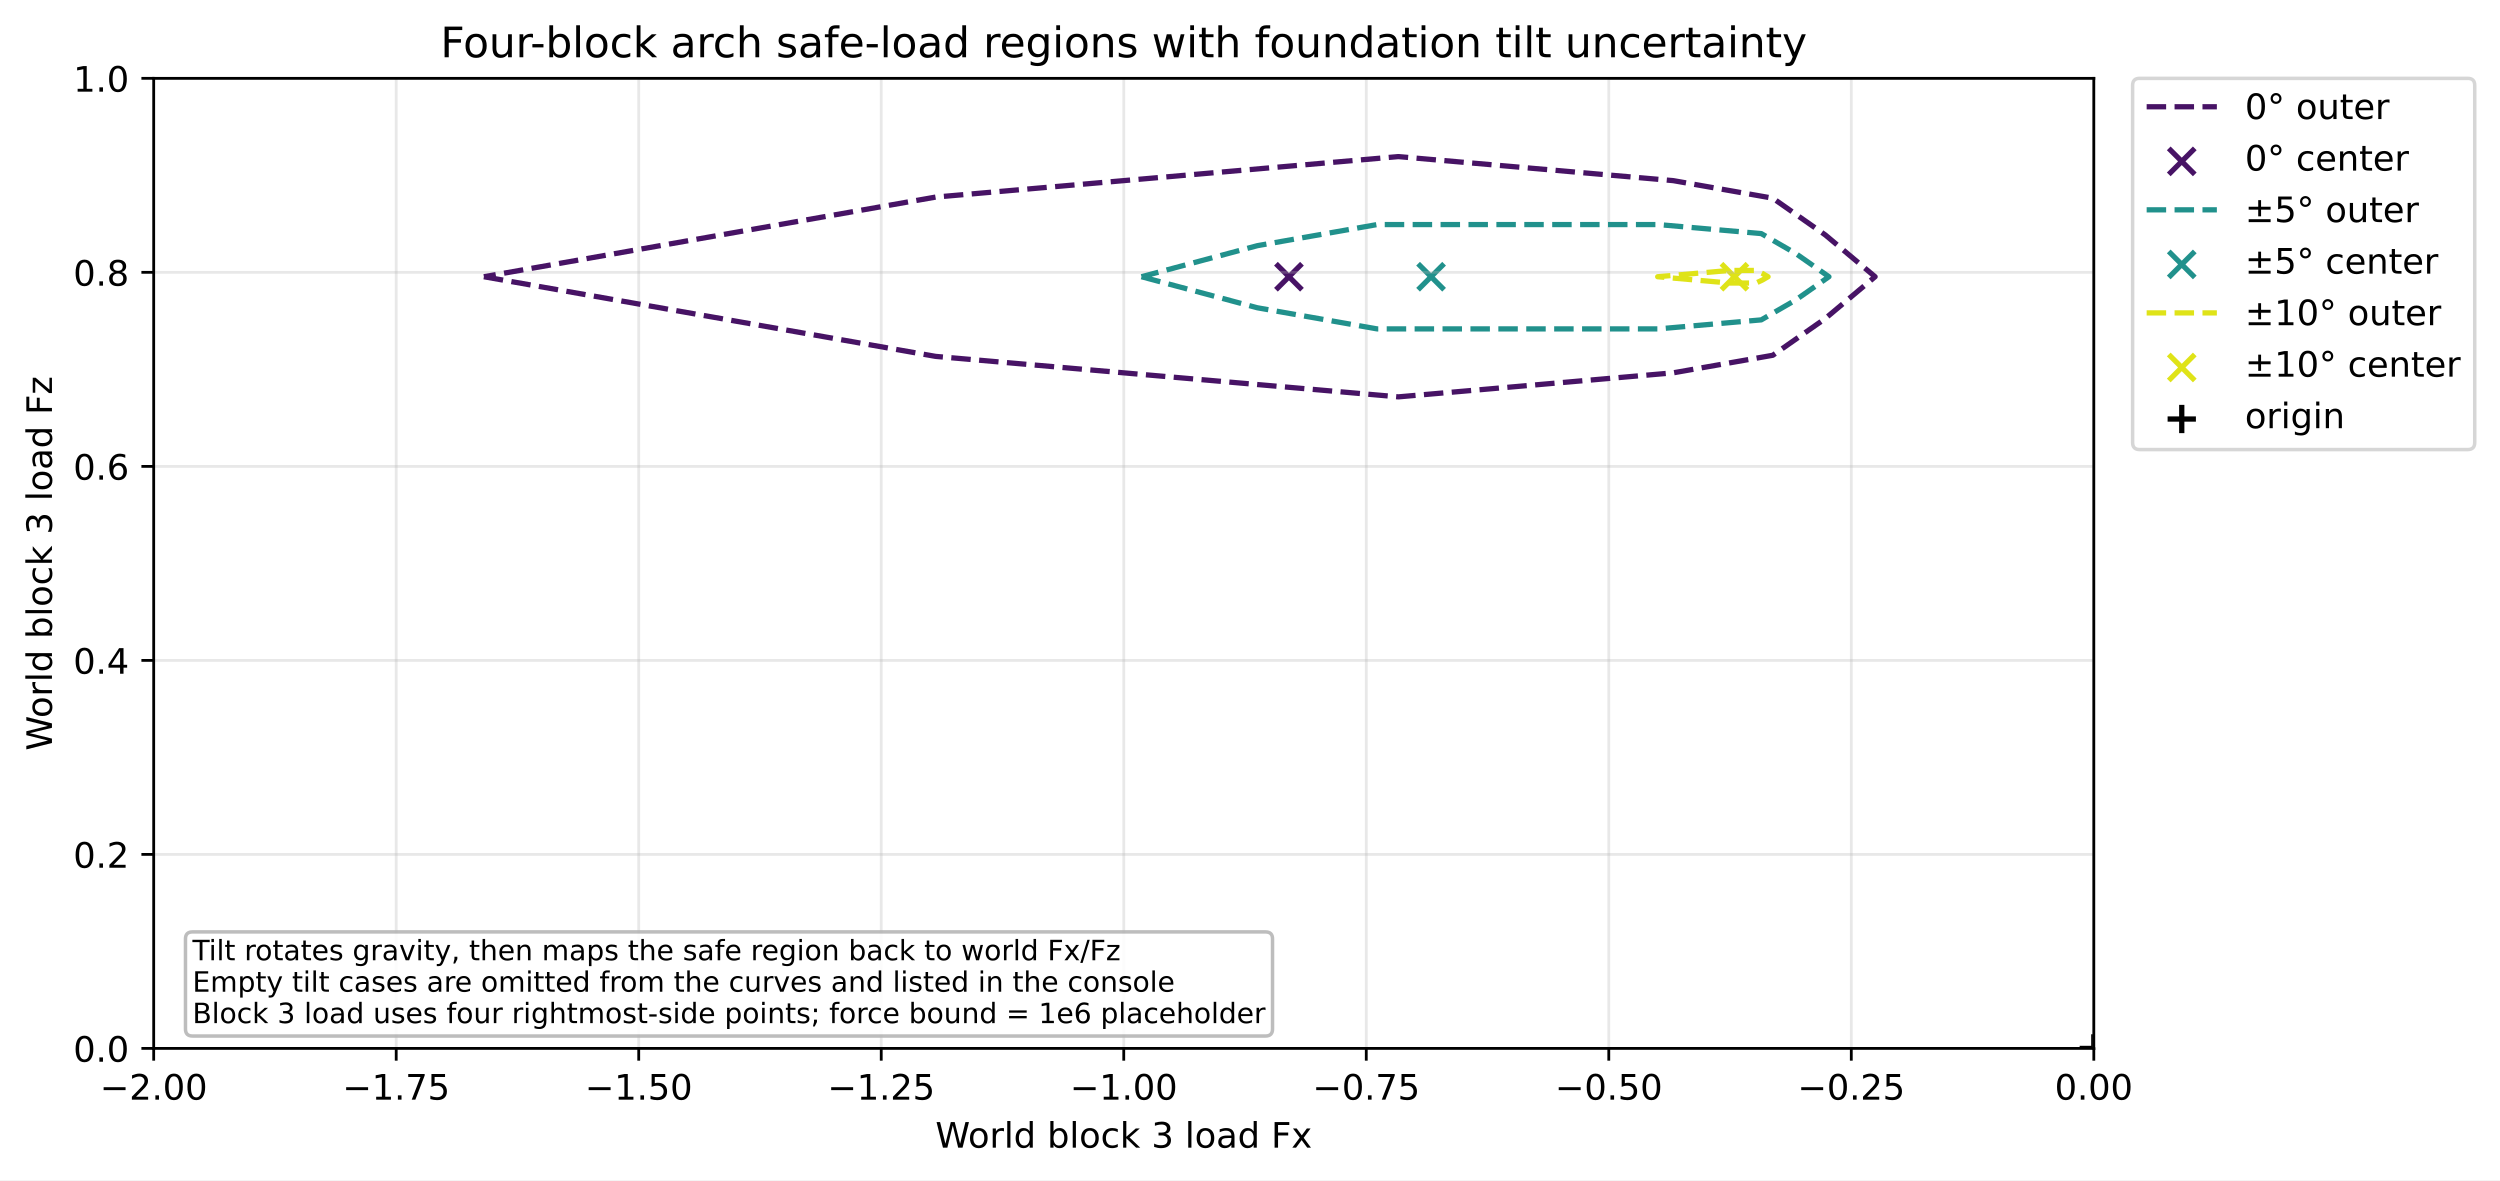
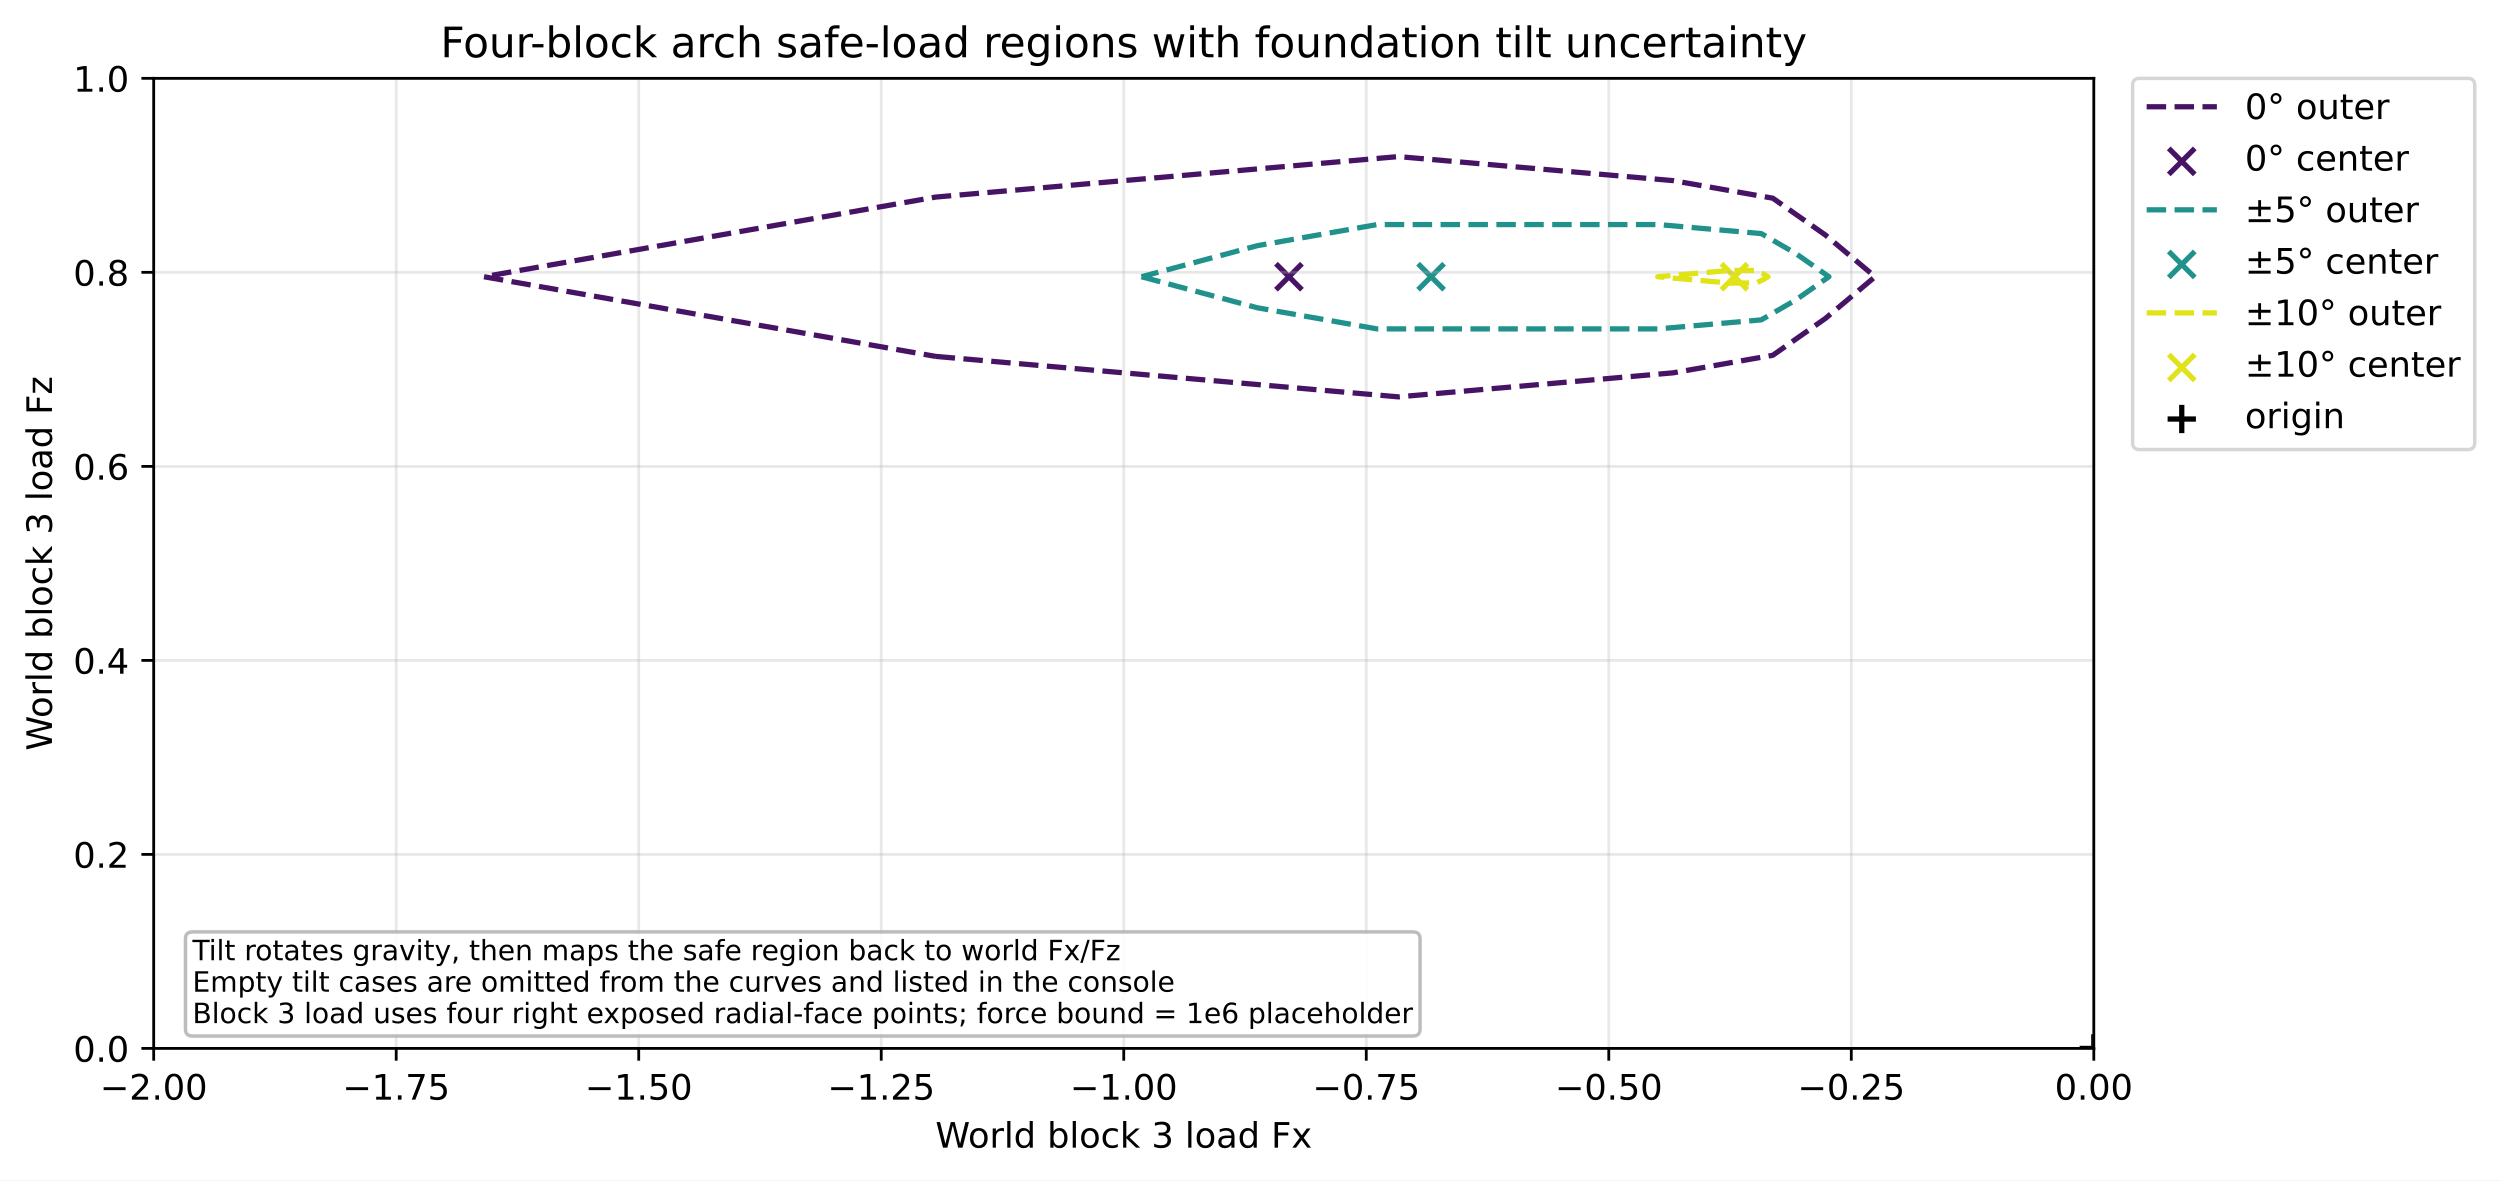
<svg xmlns="http://www.w3.org/2000/svg" xmlns:xlink="http://www.w3.org/1999/xlink" width="712.161pt" height="336.209pt" viewBox="0 0 712.161 336.209" version="1.1">
  <defs>
    <style type="text/css">*{stroke-linejoin: round; stroke-linecap: butt}</style>
  </defs>
  <g id="figure_1">
    <g id="patch_1">
      <path d="M 0 336.209  L 712.161 336.209  L 712.161 -0  L 0 -0  z " style="fill: #ffffff" />
    </g>
    <g id="axes_1">
      <g id="patch_2">
        <path d="M 43.781 298.653  L 596.451 298.653  L 596.451 22.318  L 43.781 22.318  z " style="fill: #ffffff" />
      </g>
      <g id="PathCollection_1">
        <defs>
-           <path id="mc7e6da346a" d="M -3.708 3.708  L 3.708 -3.708  M -3.708 -3.708  L 3.708 3.708  " style="stroke: #471365; stroke-width: 1.5" />
+           <path id="me53b90fd3d" d="M -3.708 3.708  L 3.708 -3.708  M -3.708 -3.708  L 3.708 3.708  " style="stroke: #471365; stroke-width: 1.5" />
        </defs>
-         <g clip-path="url(#p81f5d23741)">
-           <use xlink:href="#mc7e6da346a" x="367.175" y="78.83" style="fill: #471365; stroke: #471365; stroke-width: 1.5" />
+         <g clip-path="url(#p6d7463ffb8)">
+           <use xlink:href="#me53b90fd3d" x="367.175" y="78.83" style="fill: #471365; stroke: #471365; stroke-width: 1.5" />
        </g>
      </g>
      <g id="PathCollection_2">
        <defs>
-           <path id="m6bc1ab42df" d="M -3.708 3.708  L 3.708 -3.708  M -3.708 -3.708  L 3.708 3.708  " style="stroke: #21918c; stroke-width: 1.5" />
+           <path id="m0a87853af9" d="M -3.708 3.708  L 3.708 -3.708  M -3.708 -3.708  L 3.708 3.708  " style="stroke: #21918c; stroke-width: 1.5" />
        </defs>
-         <g clip-path="url(#p81f5d23741)">
-           <use xlink:href="#m6bc1ab42df" x="407.664" y="78.83" style="fill: #21918c; stroke: #21918c; stroke-width: 1.5" />
+         <g clip-path="url(#p6d7463ffb8)">
+           <use xlink:href="#m0a87853af9" x="407.664" y="78.83" style="fill: #21918c; stroke: #21918c; stroke-width: 1.5" />
        </g>
      </g>
      <g id="PathCollection_3">
        <defs>
-           <path id="m3382889f30" d="M -3.708 3.708  L 3.708 -3.708  M -3.708 -3.708  L 3.708 3.708  " style="stroke: #dfe318; stroke-width: 1.5" />
+           <path id="ma20a003edb" d="M -3.708 3.708  L 3.708 -3.708  M -3.708 -3.708  L 3.708 3.708  " style="stroke: #dfe318; stroke-width: 1.5" />
        </defs>
-         <g clip-path="url(#p81f5d23741)">
-           <use xlink:href="#m3382889f30" x="494.081" y="78.83" style="fill: #dfe318; stroke: #dfe318; stroke-width: 1.5" />
+         <g clip-path="url(#p6d7463ffb8)">
+           <use xlink:href="#ma20a003edb" x="494.081" y="78.83" style="fill: #dfe318; stroke: #dfe318; stroke-width: 1.5" />
        </g>
      </g>
      <g id="PathCollection_4">
        <defs>
-           <path id="m1006729dbb" d="M -4.031 0  L 4.031 0  M 0 4.031  L 0 -4.031  " style="stroke: #000000; stroke-width: 1.5" />
+           <path id="m93db106095" d="M -4.031 0  L 4.031 0  M 0 4.031  L 0 -4.031  " style="stroke: #000000; stroke-width: 1.5" />
        </defs>
-         <g clip-path="url(#p81f5d23741)">
-           <use xlink:href="#m1006729dbb" x="596.451" y="298.653" style="stroke: #000000; stroke-width: 1.5" />
+         <g clip-path="url(#p6d7463ffb8)">
+           <use xlink:href="#m93db106095" x="596.451" y="298.653" style="stroke: #000000; stroke-width: 1.5" />
        </g>
      </g>
      <g id="matplotlib.axis_1">
        <g id="xtick_1">
          <g id="line2d_1">
-             <path d="M 43.781 298.653  L 43.781 22.318  " clip-path="url(#p81f5d23741)" style="fill: none; stroke: #b0b0b0; stroke-opacity: 0.3; stroke-width: 0.8; stroke-linecap: square" />
+             <path d="M 43.781 298.653  L 43.781 22.318  " clip-path="url(#p6d7463ffb8)" style="fill: none; stroke: #b0b0b0; stroke-opacity: 0.3; stroke-width: 0.8; stroke-linecap: square" />
          </g>
          <g id="line2d_2">
            <defs>
-               <path id="m385f04ca15" d="M 0 0  L 0 3.5  " style="stroke: #000000; stroke-width: 0.8" />
+               <path id="m8bde610a02" d="M 0 0  L 0 3.5  " style="stroke: #000000; stroke-width: 0.8" />
            </defs>
            <g>
-               <use xlink:href="#m385f04ca15" x="43.781" y="298.653" style="stroke: #000000; stroke-width: 0.8" />
+               <use xlink:href="#m8bde610a02" x="43.781" y="298.653" style="stroke: #000000; stroke-width: 0.8" />
            </g>
          </g>
          <g id="text_1">
-             <text style="font-size: 10px; font-family: 'DejaVu Sans', 'Bitstream Vera Sans', 'Computer Modern Sans Serif', 'Lucida Grande', 'Verdana', 'Geneva', 'Lucid', 'Arial', 'Helvetica', 'Avant Garde', sans-serif; text-anchor: middle" x="43.781" y="313.252" transform="rotate(-0 43.78125 313.2516)">−2.00</text>
+             <text style="font: 10px 'DejaVu Sans', 'Bitstream Vera Sans', 'Computer Modern Sans Serif', 'Lucida Grande', 'Verdana', 'Geneva', 'Lucid', 'Arial', 'Helvetica', 'Avant Garde', sans-serif; text-anchor: middle" x="43.781" y="313.252" transform="rotate(-0 43.78125 313.2516)">−2.00</text>
          </g>
        </g>
        <g id="xtick_2">
          <g id="line2d_3">
-             <path d="M 112.865 298.653  L 112.865 22.318  " clip-path="url(#p81f5d23741)" style="fill: none; stroke: #b0b0b0; stroke-opacity: 0.3; stroke-width: 0.8; stroke-linecap: square" />
+             <path d="M 112.865 298.653  L 112.865 22.318  " clip-path="url(#p6d7463ffb8)" style="fill: none; stroke: #b0b0b0; stroke-opacity: 0.3; stroke-width: 0.8; stroke-linecap: square" />
          </g>
          <g id="line2d_4">
            <g>
-               <use xlink:href="#m385f04ca15" x="112.865" y="298.653" style="stroke: #000000; stroke-width: 0.8" />
+               <use xlink:href="#m8bde610a02" x="112.865" y="298.653" style="stroke: #000000; stroke-width: 0.8" />
            </g>
          </g>
          <g id="text_2">
-             <text style="font-size: 10px; font-family: 'DejaVu Sans', 'Bitstream Vera Sans', 'Computer Modern Sans Serif', 'Lucida Grande', 'Verdana', 'Geneva', 'Lucid', 'Arial', 'Helvetica', 'Avant Garde', sans-serif; text-anchor: middle" x="112.865" y="313.252" transform="rotate(-0 112.865 313.2516)">−1.75</text>
+             <text style="font: 10px 'DejaVu Sans', 'Bitstream Vera Sans', 'Computer Modern Sans Serif', 'Lucida Grande', 'Verdana', 'Geneva', 'Lucid', 'Arial', 'Helvetica', 'Avant Garde', sans-serif; text-anchor: middle" x="112.865" y="313.252" transform="rotate(-0 112.865 313.2516)">−1.75</text>
          </g>
        </g>
        <g id="xtick_3">
          <g id="line2d_5">
-             <path d="M 181.949 298.653  L 181.949 22.318  " clip-path="url(#p81f5d23741)" style="fill: none; stroke: #b0b0b0; stroke-opacity: 0.3; stroke-width: 0.8; stroke-linecap: square" />
+             <path d="M 181.949 298.653  L 181.949 22.318  " clip-path="url(#p6d7463ffb8)" style="fill: none; stroke: #b0b0b0; stroke-opacity: 0.3; stroke-width: 0.8; stroke-linecap: square" />
          </g>
          <g id="line2d_6">
            <g>
-               <use xlink:href="#m385f04ca15" x="181.949" y="298.653" style="stroke: #000000; stroke-width: 0.8" />
+               <use xlink:href="#m8bde610a02" x="181.949" y="298.653" style="stroke: #000000; stroke-width: 0.8" />
            </g>
          </g>
          <g id="text_3">
-             <text style="font-size: 10px; font-family: 'DejaVu Sans', 'Bitstream Vera Sans', 'Computer Modern Sans Serif', 'Lucida Grande', 'Verdana', 'Geneva', 'Lucid', 'Arial', 'Helvetica', 'Avant Garde', sans-serif; text-anchor: middle" x="181.949" y="313.252" transform="rotate(-0 181.9487 313.2516)">−1.50</text>
+             <text style="font: 10px 'DejaVu Sans', 'Bitstream Vera Sans', 'Computer Modern Sans Serif', 'Lucida Grande', 'Verdana', 'Geneva', 'Lucid', 'Arial', 'Helvetica', 'Avant Garde', sans-serif; text-anchor: middle" x="181.949" y="313.252" transform="rotate(-0 181.9487 313.2516)">−1.50</text>
          </g>
        </g>
        <g id="xtick_4">
          <g id="line2d_7">
-             <path d="M 251.032 298.653  L 251.032 22.318  " clip-path="url(#p81f5d23741)" style="fill: none; stroke: #b0b0b0; stroke-opacity: 0.3; stroke-width: 0.8; stroke-linecap: square" />
+             <path d="M 251.032 298.653  L 251.032 22.318  " clip-path="url(#p6d7463ffb8)" style="fill: none; stroke: #b0b0b0; stroke-opacity: 0.3; stroke-width: 0.8; stroke-linecap: square" />
          </g>
          <g id="line2d_8">
            <g>
-               <use xlink:href="#m385f04ca15" x="251.032" y="298.653" style="stroke: #000000; stroke-width: 0.8" />
+               <use xlink:href="#m8bde610a02" x="251.032" y="298.653" style="stroke: #000000; stroke-width: 0.8" />
            </g>
          </g>
          <g id="text_4">
-             <text style="font-size: 10px; font-family: 'DejaVu Sans', 'Bitstream Vera Sans', 'Computer Modern Sans Serif', 'Lucida Grande', 'Verdana', 'Geneva', 'Lucid', 'Arial', 'Helvetica', 'Avant Garde', sans-serif; text-anchor: middle" x="251.032" y="313.252" transform="rotate(-0 251.0325 313.2516)">−1.25</text>
+             <text style="font: 10px 'DejaVu Sans', 'Bitstream Vera Sans', 'Computer Modern Sans Serif', 'Lucida Grande', 'Verdana', 'Geneva', 'Lucid', 'Arial', 'Helvetica', 'Avant Garde', sans-serif; text-anchor: middle" x="251.032" y="313.252" transform="rotate(-0 251.0325 313.2516)">−1.25</text>
          </g>
        </g>
        <g id="xtick_5">
          <g id="line2d_9">
-             <path d="M 320.116 298.653  L 320.116 22.318  " clip-path="url(#p81f5d23741)" style="fill: none; stroke: #b0b0b0; stroke-opacity: 0.3; stroke-width: 0.8; stroke-linecap: square" />
+             <path d="M 320.116 298.653  L 320.116 22.318  " clip-path="url(#p6d7463ffb8)" style="fill: none; stroke: #b0b0b0; stroke-opacity: 0.3; stroke-width: 0.8; stroke-linecap: square" />
          </g>
          <g id="line2d_10">
            <g>
-               <use xlink:href="#m385f04ca15" x="320.116" y="298.653" style="stroke: #000000; stroke-width: 0.8" />
+               <use xlink:href="#m8bde610a02" x="320.116" y="298.653" style="stroke: #000000; stroke-width: 0.8" />
            </g>
          </g>
          <g id="text_5">
-             <text style="font-size: 10px; font-family: 'DejaVu Sans', 'Bitstream Vera Sans', 'Computer Modern Sans Serif', 'Lucida Grande', 'Verdana', 'Geneva', 'Lucid', 'Arial', 'Helvetica', 'Avant Garde', sans-serif; text-anchor: middle" x="320.116" y="313.252" transform="rotate(-0 320.1162 313.2516)">−1.00</text>
+             <text style="font: 10px 'DejaVu Sans', 'Bitstream Vera Sans', 'Computer Modern Sans Serif', 'Lucida Grande', 'Verdana', 'Geneva', 'Lucid', 'Arial', 'Helvetica', 'Avant Garde', sans-serif; text-anchor: middle" x="320.116" y="313.252" transform="rotate(-0 320.1162 313.2516)">−1.00</text>
          </g>
        </g>
        <g id="xtick_6">
          <g id="line2d_11">
-             <path d="M 389.2 298.653  L 389.2 22.318  " clip-path="url(#p81f5d23741)" style="fill: none; stroke: #b0b0b0; stroke-opacity: 0.3; stroke-width: 0.8; stroke-linecap: square" />
+             <path d="M 389.2 298.653  L 389.2 22.318  " clip-path="url(#p6d7463ffb8)" style="fill: none; stroke: #b0b0b0; stroke-opacity: 0.3; stroke-width: 0.8; stroke-linecap: square" />
          </g>
          <g id="line2d_12">
            <g>
-               <use xlink:href="#m385f04ca15" x="389.2" y="298.653" style="stroke: #000000; stroke-width: 0.8" />
+               <use xlink:href="#m8bde610a02" x="389.2" y="298.653" style="stroke: #000000; stroke-width: 0.8" />
            </g>
          </g>
          <g id="text_6">
-             <text style="font-size: 10px; font-family: 'DejaVu Sans', 'Bitstream Vera Sans', 'Computer Modern Sans Serif', 'Lucida Grande', 'Verdana', 'Geneva', 'Lucid', 'Arial', 'Helvetica', 'Avant Garde', sans-serif; text-anchor: middle" x="389.2" y="313.252" transform="rotate(-0 389.2 313.2516)">−0.75</text>
+             <text style="font: 10px 'DejaVu Sans', 'Bitstream Vera Sans', 'Computer Modern Sans Serif', 'Lucida Grande', 'Verdana', 'Geneva', 'Lucid', 'Arial', 'Helvetica', 'Avant Garde', sans-serif; text-anchor: middle" x="389.2" y="313.252" transform="rotate(-0 389.2 313.2516)">−0.75</text>
          </g>
        </g>
        <g id="xtick_7">
          <g id="line2d_13">
-             <path d="M 458.284 298.653  L 458.284 22.318  " clip-path="url(#p81f5d23741)" style="fill: none; stroke: #b0b0b0; stroke-opacity: 0.3; stroke-width: 0.8; stroke-linecap: square" />
+             <path d="M 458.284 298.653  L 458.284 22.318  " clip-path="url(#p6d7463ffb8)" style="fill: none; stroke: #b0b0b0; stroke-opacity: 0.3; stroke-width: 0.8; stroke-linecap: square" />
          </g>
          <g id="line2d_14">
            <g>
-               <use xlink:href="#m385f04ca15" x="458.284" y="298.653" style="stroke: #000000; stroke-width: 0.8" />
+               <use xlink:href="#m8bde610a02" x="458.284" y="298.653" style="stroke: #000000; stroke-width: 0.8" />
            </g>
          </g>
          <g id="text_7">
-             <text style="font-size: 10px; font-family: 'DejaVu Sans', 'Bitstream Vera Sans', 'Computer Modern Sans Serif', 'Lucida Grande', 'Verdana', 'Geneva', 'Lucid', 'Arial', 'Helvetica', 'Avant Garde', sans-serif; text-anchor: middle" x="458.284" y="313.252" transform="rotate(-0 458.2837 313.2516)">−0.50</text>
+             <text style="font: 10px 'DejaVu Sans', 'Bitstream Vera Sans', 'Computer Modern Sans Serif', 'Lucida Grande', 'Verdana', 'Geneva', 'Lucid', 'Arial', 'Helvetica', 'Avant Garde', sans-serif; text-anchor: middle" x="458.284" y="313.252" transform="rotate(-0 458.2837 313.2516)">−0.50</text>
          </g>
        </g>
        <g id="xtick_8">
          <g id="line2d_15">
-             <path d="M 527.367 298.653  L 527.367 22.318  " clip-path="url(#p81f5d23741)" style="fill: none; stroke: #b0b0b0; stroke-opacity: 0.3; stroke-width: 0.8; stroke-linecap: square" />
+             <path d="M 527.367 298.653  L 527.367 22.318  " clip-path="url(#p6d7463ffb8)" style="fill: none; stroke: #b0b0b0; stroke-opacity: 0.3; stroke-width: 0.8; stroke-linecap: square" />
          </g>
          <g id="line2d_16">
            <g>
-               <use xlink:href="#m385f04ca15" x="527.367" y="298.653" style="stroke: #000000; stroke-width: 0.8" />
+               <use xlink:href="#m8bde610a02" x="527.367" y="298.653" style="stroke: #000000; stroke-width: 0.8" />
            </g>
          </g>
          <g id="text_8">
-             <text style="font-size: 10px; font-family: 'DejaVu Sans', 'Bitstream Vera Sans', 'Computer Modern Sans Serif', 'Lucida Grande', 'Verdana', 'Geneva', 'Lucid', 'Arial', 'Helvetica', 'Avant Garde', sans-serif; text-anchor: middle" x="527.367" y="313.252" transform="rotate(-0 527.3675 313.2516)">−0.25</text>
+             <text style="font: 10px 'DejaVu Sans', 'Bitstream Vera Sans', 'Computer Modern Sans Serif', 'Lucida Grande', 'Verdana', 'Geneva', 'Lucid', 'Arial', 'Helvetica', 'Avant Garde', sans-serif; text-anchor: middle" x="527.367" y="313.252" transform="rotate(-0 527.3675 313.2516)">−0.25</text>
          </g>
        </g>
        <g id="xtick_9">
          <g id="line2d_17">
-             <path d="M 596.451 298.653  L 596.451 22.318  " clip-path="url(#p81f5d23741)" style="fill: none; stroke: #b0b0b0; stroke-opacity: 0.3; stroke-width: 0.8; stroke-linecap: square" />
+             <path d="M 596.451 298.653  L 596.451 22.318  " clip-path="url(#p6d7463ffb8)" style="fill: none; stroke: #b0b0b0; stroke-opacity: 0.3; stroke-width: 0.8; stroke-linecap: square" />
          </g>
          <g id="line2d_18">
            <g>
-               <use xlink:href="#m385f04ca15" x="596.451" y="298.653" style="stroke: #000000; stroke-width: 0.8" />
+               <use xlink:href="#m8bde610a02" x="596.451" y="298.653" style="stroke: #000000; stroke-width: 0.8" />
            </g>
          </g>
          <g id="text_9">
-             <text style="font-size: 10px; font-family: 'DejaVu Sans', 'Bitstream Vera Sans', 'Computer Modern Sans Serif', 'Lucida Grande', 'Verdana', 'Geneva', 'Lucid', 'Arial', 'Helvetica', 'Avant Garde', sans-serif; text-anchor: middle" x="596.451" y="313.252" transform="rotate(-0 596.4512 313.2516)">0.00</text>
+             <text style="font: 10px 'DejaVu Sans', 'Bitstream Vera Sans', 'Computer Modern Sans Serif', 'Lucida Grande', 'Verdana', 'Geneva', 'Lucid', 'Arial', 'Helvetica', 'Avant Garde', sans-serif; text-anchor: middle" x="596.451" y="313.252" transform="rotate(-0 596.4512 313.2516)">0.00</text>
          </g>
        </g>
        <g id="text_10">
-           <text style="font-size: 10px; font-family: 'DejaVu Sans', 'Bitstream Vera Sans', 'Computer Modern Sans Serif', 'Lucida Grande', 'Verdana', 'Geneva', 'Lucid', 'Arial', 'Helvetica', 'Avant Garde', sans-serif; text-anchor: middle" x="320.116" y="326.93" transform="rotate(-0 320.1162 326.9297)">World block 3 load Fx</text>
+           <text style="font: 10px 'DejaVu Sans', 'Bitstream Vera Sans', 'Computer Modern Sans Serif', 'Lucida Grande', 'Verdana', 'Geneva', 'Lucid', 'Arial', 'Helvetica', 'Avant Garde', sans-serif; text-anchor: middle" x="320.116" y="326.93" transform="rotate(-0 320.1162 326.9297)">World block 3 load Fx</text>
        </g>
      </g>
      <g id="matplotlib.axis_2">
        <g id="ytick_1">
          <g id="line2d_19">
-             <path d="M 43.781 298.653  L 596.451 298.653  " clip-path="url(#p81f5d23741)" style="fill: none; stroke: #b0b0b0; stroke-opacity: 0.3; stroke-width: 0.8; stroke-linecap: square" />
+             <path d="M 43.781 298.653  L 596.451 298.653  " clip-path="url(#p6d7463ffb8)" style="fill: none; stroke: #b0b0b0; stroke-opacity: 0.3; stroke-width: 0.8; stroke-linecap: square" />
          </g>
          <g id="line2d_20">
            <defs>
-               <path id="mf698baa81a" d="M 0 0  L -3.5 0  " style="stroke: #000000; stroke-width: 0.8" />
+               <path id="m5e144d3a99" d="M 0 0  L -3.5 0  " style="stroke: #000000; stroke-width: 0.8" />
            </defs>
            <g>
-               <use xlink:href="#mf698baa81a" x="43.781" y="298.653" style="stroke: #000000; stroke-width: 0.8" />
+               <use xlink:href="#m5e144d3a99" x="43.781" y="298.653" style="stroke: #000000; stroke-width: 0.8" />
            </g>
          </g>
          <g id="text_11">
-             <text style="font-size: 10px; font-family: 'DejaVu Sans', 'Bitstream Vera Sans', 'Computer Modern Sans Serif', 'Lucida Grande', 'Verdana', 'Geneva', 'Lucid', 'Arial', 'Helvetica', 'Avant Garde', sans-serif; text-anchor: end" x="36.781" y="302.452" transform="rotate(-0 36.78125 302.4523)">0.0</text>
+             <text style="font: 10px 'DejaVu Sans', 'Bitstream Vera Sans', 'Computer Modern Sans Serif', 'Lucida Grande', 'Verdana', 'Geneva', 'Lucid', 'Arial', 'Helvetica', 'Avant Garde', sans-serif; text-anchor: end" x="36.781" y="302.452" transform="rotate(-0 36.78125 302.4523)">0.0</text>
          </g>
        </g>
        <g id="ytick_2">
          <g id="line2d_21">
-             <path d="M 43.781 243.386  L 596.451 243.386  " clip-path="url(#p81f5d23741)" style="fill: none; stroke: #b0b0b0; stroke-opacity: 0.3; stroke-width: 0.8; stroke-linecap: square" />
+             <path d="M 43.781 243.386  L 596.451 243.386  " clip-path="url(#p6d7463ffb8)" style="fill: none; stroke: #b0b0b0; stroke-opacity: 0.3; stroke-width: 0.8; stroke-linecap: square" />
          </g>
          <g id="line2d_22">
            <g>
-               <use xlink:href="#mf698baa81a" x="43.781" y="243.386" style="stroke: #000000; stroke-width: 0.8" />
+               <use xlink:href="#m5e144d3a99" x="43.781" y="243.386" style="stroke: #000000; stroke-width: 0.8" />
            </g>
          </g>
          <g id="text_12">
-             <text style="font-size: 10px; font-family: 'DejaVu Sans', 'Bitstream Vera Sans', 'Computer Modern Sans Serif', 'Lucida Grande', 'Verdana', 'Geneva', 'Lucid', 'Arial', 'Helvetica', 'Avant Garde', sans-serif; text-anchor: end" x="36.781" y="247.185" transform="rotate(-0 36.78125 247.1853)">0.2</text>
+             <text style="font: 10px 'DejaVu Sans', 'Bitstream Vera Sans', 'Computer Modern Sans Serif', 'Lucida Grande', 'Verdana', 'Geneva', 'Lucid', 'Arial', 'Helvetica', 'Avant Garde', sans-serif; text-anchor: end" x="36.781" y="247.185" transform="rotate(-0 36.78125 247.1853)">0.2</text>
          </g>
        </g>
        <g id="ytick_3">
          <g id="line2d_23">
-             <path d="M 43.781 188.119  L 596.451 188.119  " clip-path="url(#p81f5d23741)" style="fill: none; stroke: #b0b0b0; stroke-opacity: 0.3; stroke-width: 0.8; stroke-linecap: square" />
+             <path d="M 43.781 188.119  L 596.451 188.119  " clip-path="url(#p6d7463ffb8)" style="fill: none; stroke: #b0b0b0; stroke-opacity: 0.3; stroke-width: 0.8; stroke-linecap: square" />
          </g>
          <g id="line2d_24">
            <g>
-               <use xlink:href="#mf698baa81a" x="43.781" y="188.119" style="stroke: #000000; stroke-width: 0.8" />
+               <use xlink:href="#m5e144d3a99" x="43.781" y="188.119" style="stroke: #000000; stroke-width: 0.8" />
            </g>
          </g>
          <g id="text_13">
-             <text style="font-size: 10px; font-family: 'DejaVu Sans', 'Bitstream Vera Sans', 'Computer Modern Sans Serif', 'Lucida Grande', 'Verdana', 'Geneva', 'Lucid', 'Arial', 'Helvetica', 'Avant Garde', sans-serif; text-anchor: end" x="36.781" y="191.918" transform="rotate(-0 36.78125 191.9183)">0.4</text>
+             <text style="font: 10px 'DejaVu Sans', 'Bitstream Vera Sans', 'Computer Modern Sans Serif', 'Lucida Grande', 'Verdana', 'Geneva', 'Lucid', 'Arial', 'Helvetica', 'Avant Garde', sans-serif; text-anchor: end" x="36.781" y="191.918" transform="rotate(-0 36.78125 191.9183)">0.4</text>
          </g>
        </g>
        <g id="ytick_4">
          <g id="line2d_25">
-             <path d="M 43.781 132.852  L 596.451 132.852  " clip-path="url(#p81f5d23741)" style="fill: none; stroke: #b0b0b0; stroke-opacity: 0.3; stroke-width: 0.8; stroke-linecap: square" />
+             <path d="M 43.781 132.852  L 596.451 132.852  " clip-path="url(#p6d7463ffb8)" style="fill: none; stroke: #b0b0b0; stroke-opacity: 0.3; stroke-width: 0.8; stroke-linecap: square" />
          </g>
          <g id="line2d_26">
            <g>
-               <use xlink:href="#mf698baa81a" x="43.781" y="132.852" style="stroke: #000000; stroke-width: 0.8" />
+               <use xlink:href="#m5e144d3a99" x="43.781" y="132.852" style="stroke: #000000; stroke-width: 0.8" />
            </g>
          </g>
          <g id="text_14">
-             <text style="font-size: 10px; font-family: 'DejaVu Sans', 'Bitstream Vera Sans', 'Computer Modern Sans Serif', 'Lucida Grande', 'Verdana', 'Geneva', 'Lucid', 'Arial', 'Helvetica', 'Avant Garde', sans-serif; text-anchor: end" x="36.781" y="136.651" transform="rotate(-0 36.78125 136.6513)">0.6</text>
+             <text style="font: 10px 'DejaVu Sans', 'Bitstream Vera Sans', 'Computer Modern Sans Serif', 'Lucida Grande', 'Verdana', 'Geneva', 'Lucid', 'Arial', 'Helvetica', 'Avant Garde', sans-serif; text-anchor: end" x="36.781" y="136.651" transform="rotate(-0 36.78125 136.6513)">0.6</text>
          </g>
        </g>
        <g id="ytick_5">
          <g id="line2d_27">
-             <path d="M 43.781 77.585  L 596.451 77.585  " clip-path="url(#p81f5d23741)" style="fill: none; stroke: #b0b0b0; stroke-opacity: 0.3; stroke-width: 0.8; stroke-linecap: square" />
+             <path d="M 43.781 77.585  L 596.451 77.585  " clip-path="url(#p6d7463ffb8)" style="fill: none; stroke: #b0b0b0; stroke-opacity: 0.3; stroke-width: 0.8; stroke-linecap: square" />
          </g>
          <g id="line2d_28">
            <g>
-               <use xlink:href="#mf698baa81a" x="43.781" y="77.585" style="stroke: #000000; stroke-width: 0.8" />
+               <use xlink:href="#m5e144d3a99" x="43.781" y="77.585" style="stroke: #000000; stroke-width: 0.8" />
            </g>
          </g>
          <g id="text_15">
-             <text style="font-size: 10px; font-family: 'DejaVu Sans', 'Bitstream Vera Sans', 'Computer Modern Sans Serif', 'Lucida Grande', 'Verdana', 'Geneva', 'Lucid', 'Arial', 'Helvetica', 'Avant Garde', sans-serif; text-anchor: end" x="36.781" y="81.384" transform="rotate(-0 36.78125 81.38434)">0.8</text>
+             <text style="font: 10px 'DejaVu Sans', 'Bitstream Vera Sans', 'Computer Modern Sans Serif', 'Lucida Grande', 'Verdana', 'Geneva', 'Lucid', 'Arial', 'Helvetica', 'Avant Garde', sans-serif; text-anchor: end" x="36.781" y="81.384" transform="rotate(-0 36.78125 81.38434)">0.8</text>
          </g>
        </g>
        <g id="ytick_6">
          <g id="line2d_29">
-             <path d="M 43.781 22.318  L 596.451 22.318  " clip-path="url(#p81f5d23741)" style="fill: none; stroke: #b0b0b0; stroke-opacity: 0.3; stroke-width: 0.8; stroke-linecap: square" />
+             <path d="M 43.781 22.318  L 596.451 22.318  " clip-path="url(#p6d7463ffb8)" style="fill: none; stroke: #b0b0b0; stroke-opacity: 0.3; stroke-width: 0.8; stroke-linecap: square" />
          </g>
          <g id="line2d_30">
            <g>
-               <use xlink:href="#mf698baa81a" x="43.781" y="22.318" style="stroke: #000000; stroke-width: 0.8" />
+               <use xlink:href="#m5e144d3a99" x="43.781" y="22.318" style="stroke: #000000; stroke-width: 0.8" />
            </g>
          </g>
          <g id="text_16">
-             <text style="font-size: 10px; font-family: 'DejaVu Sans', 'Bitstream Vera Sans', 'Computer Modern Sans Serif', 'Lucida Grande', 'Verdana', 'Geneva', 'Lucid', 'Arial', 'Helvetica', 'Avant Garde', sans-serif; text-anchor: end" x="36.781" y="26.117" transform="rotate(-0 36.78125 26.11734)">1.0</text>
+             <text style="font: 10px 'DejaVu Sans', 'Bitstream Vera Sans', 'Computer Modern Sans Serif', 'Lucida Grande', 'Verdana', 'Geneva', 'Lucid', 'Arial', 'Helvetica', 'Avant Garde', sans-serif; text-anchor: end" x="36.781" y="26.117" transform="rotate(-0 36.78125 26.11734)">1.0</text>
          </g>
        </g>
        <g id="text_17">
-           <text style="font-size: 10px; font-family: 'DejaVu Sans', 'Bitstream Vera Sans', 'Computer Modern Sans Serif', 'Lucida Grande', 'Verdana', 'Geneva', 'Lucid', 'Arial', 'Helvetica', 'Avant Garde', sans-serif; text-anchor: middle" x="14.798" y="160.486" transform="rotate(-90 14.79844 160.4856)">World block 3 load Fz</text>
+           <text style="font: 10px 'DejaVu Sans', 'Bitstream Vera Sans', 'Computer Modern Sans Serif', 'Lucida Grande', 'Verdana', 'Geneva', 'Lucid', 'Arial', 'Helvetica', 'Avant Garde', sans-serif; text-anchor: middle" x="14.798" y="160.486" transform="rotate(-90 14.79844 160.4856)">World block 3 load Fz</text>
        </g>
      </g>
      <g id="line2d_31">
-         <path d="M 137.842 78.83  L 266.523 101.52  L 398.352 113.053  L 476.651 106.203  L 505.012 101.202  L 519.977 90.723  L 534.151 78.83  L 519.977 66.937  L 505.012 56.458  L 476.651 51.457  L 398.352 44.607  L 266.523 56.14  L 137.842 78.83  " clip-path="url(#p81f5d23741)" style="fill: none; stroke-dasharray: 5.55,2.4; stroke-dashoffset: 0; stroke: #471365; stroke-width: 1.5" />
+         <path d="M 266.523 101.52  L 398.352 113.053  L 476.651 106.203  L 505.012 101.202  L 519.977 90.723  L 534.151 78.83  L 519.977 66.937  L 505.012 56.458  L 476.651 51.457  L 398.352 44.607  L 266.523 56.14  L 137.842 78.83  L 266.523 101.52  " clip-path="url(#p6d7463ffb8)" style="fill: none; stroke-dasharray: 5.55,2.4; stroke-dashoffset: 0; stroke: #471365; stroke-width: 1.5" />
      </g>
      <g id="line2d_32">
-         <path d="M 325.163 78.83  L 358.167 87.673  L 392.246 93.683  L 472.444 93.683  L 501.718 91.121  L 511.566 85.436  L 521 78.83  L 511.566 72.224  L 501.718 66.539  L 472.444 63.977  L 392.246 63.977  L 358.167 69.986  L 325.163 78.83  " clip-path="url(#p81f5d23741)" style="fill: none; stroke-dasharray: 5.55,2.4; stroke-dashoffset: 0; stroke: #21918c; stroke-width: 1.5" />
+         <path d="M 325.163 78.83  L 358.167 87.673  L 392.246 93.683  L 472.444 93.683  L 501.718 91.121  L 511.566 85.436  L 521 78.83  L 511.566 72.224  L 501.718 66.539  L 472.444 63.977  L 392.246 63.977  L 358.167 69.986  L 325.163 78.83  " clip-path="url(#p6d7463ffb8)" style="fill: none; stroke-dasharray: 5.55,2.4; stroke-dashoffset: 0; stroke: #21918c; stroke-width: 1.5" />
      </g>
      <g id="line2d_33">
-         <path d="M 492.692 80.622  L 500.224 80.622  L 501.972 79.807  L 503.664 78.83  L 501.972 77.853  L 500.224 77.038  L 492.692 77.038  L 472.213 78.83  L 492.692 80.622  " clip-path="url(#p81f5d23741)" style="fill: none; stroke-dasharray: 5.55,2.4; stroke-dashoffset: 0; stroke: #dfe318; stroke-width: 1.5" />
+         <path d="M 492.692 80.622  L 500.224 80.622  L 501.972 79.807  L 503.664 78.83  L 501.972 77.853  L 500.224 77.038  L 492.692 77.038  L 472.213 78.83  L 492.692 80.622  " clip-path="url(#p6d7463ffb8)" style="fill: none; stroke-dasharray: 5.55,2.4; stroke-dashoffset: 0; stroke: #dfe318; stroke-width: 1.5" />
      </g>
      <g id="patch_3">
        <path d="M 43.781 298.653  L 43.781 22.318  " style="fill: none; stroke: #000000; stroke-width: 0.8; stroke-linejoin: miter; stroke-linecap: square" />
      </g>
      <g id="patch_4">
        <path d="M 596.451 298.653  L 596.451 22.318  " style="fill: none; stroke: #000000; stroke-width: 0.8; stroke-linejoin: miter; stroke-linecap: square" />
      </g>
      <g id="patch_5">
        <path d="M 43.781 298.653  L 596.451 298.653  " style="fill: none; stroke: #000000; stroke-width: 0.8; stroke-linejoin: miter; stroke-linecap: square" />
      </g>
      <g id="patch_6">
        <path d="M 43.781 22.318  L 596.451 22.318  " style="fill: none; stroke: #000000; stroke-width: 0.8; stroke-linejoin: miter; stroke-linecap: square" />
      </g>
      <g id="text_18">
        <g id="patch_7">
-           <path d="M 54.835 295.126  L 360.498 295.126  Q 362.498 295.126 362.498 293.126  L 362.498 267.467  Q 362.498 265.467 360.498 265.467  L 54.835 265.467  Q 52.835 265.467 52.835 267.467  L 52.835 293.126  Q 52.835 295.126 54.835 295.126  z " style="fill: #ffffff; opacity: 0.85; stroke: #b2b2b2; stroke-linejoin: miter" />
-         </g>
-         <text style="font-size: 8px; font-family: 'DejaVu Sans', 'Bitstream Vera Sans', 'Computer Modern Sans Serif', 'Lucida Grande', 'Verdana', 'Geneva', 'Lucid', 'Arial', 'Helvetica', 'Avant Garde', sans-serif" transform="translate(54.83465 273.5462)">Tilt rotates gravity, then maps the safe region back to world Fx/Fz</text>
-         <text style="font-size: 8px; font-family: 'DejaVu Sans', 'Bitstream Vera Sans', 'Computer Modern Sans Serif', 'Lucida Grande', 'Verdana', 'Geneva', 'Lucid', 'Arial', 'Helvetica', 'Avant Garde', sans-serif" transform="translate(54.83465 282.5044)">Empty tilt cases are omitted from the curves and listed in the console</text>
-         <text style="font-size: 8px; font-family: 'DejaVu Sans', 'Bitstream Vera Sans', 'Computer Modern Sans Serif', 'Lucida Grande', 'Verdana', 'Geneva', 'Lucid', 'Arial', 'Helvetica', 'Avant Garde', sans-serif" transform="translate(54.83465 291.4627)">Block 3 load uses four rightmost-side points; force bound = 1e6 placeholder</text>
+           <path d="M 54.835 295.126  L 402.518 295.126  Q 404.518 295.126 404.518 293.126  L 404.518 267.467  Q 404.518 265.467 402.518 265.467  L 54.835 265.467  Q 52.835 265.467 52.835 267.467  L 52.835 293.126  Q 52.835 295.126 54.835 295.126  z " style="fill: #ffffff; opacity: 0.85; stroke: #b2b2b2; stroke-linejoin: miter" />
+         </g>
+         <text style="font: 8px 'DejaVu Sans', 'Bitstream Vera Sans', 'Computer Modern Sans Serif', 'Lucida Grande', 'Verdana', 'Geneva', 'Lucid', 'Arial', 'Helvetica', 'Avant Garde', sans-serif" transform="translate(54.83465 273.5462)">Tilt rotates gravity, then maps the safe region back to world Fx/Fz</text>
+         <text style="font: 8px 'DejaVu Sans', 'Bitstream Vera Sans', 'Computer Modern Sans Serif', 'Lucida Grande', 'Verdana', 'Geneva', 'Lucid', 'Arial', 'Helvetica', 'Avant Garde', sans-serif" transform="translate(54.83465 282.5044)">Empty tilt cases are omitted from the curves and listed in the console</text>
+         <text style="font: 8px 'DejaVu Sans', 'Bitstream Vera Sans', 'Computer Modern Sans Serif', 'Lucida Grande', 'Verdana', 'Geneva', 'Lucid', 'Arial', 'Helvetica', 'Avant Garde', sans-serif" transform="translate(54.83465 291.4627)">Block 3 load uses four right exposed radial-face points; force bound = 1e6 placeholder</text>
      </g>
      <g id="text_19">
-         <text style="font-size: 12px; font-family: 'DejaVu Sans', 'Bitstream Vera Sans', 'Computer Modern Sans Serif', 'Lucida Grande', 'Verdana', 'Geneva', 'Lucid', 'Arial', 'Helvetica', 'Avant Garde', sans-serif; text-anchor: middle" x="320.116" y="16.318" transform="rotate(-0 320.1162 16.31812)">Four-block arch safe-load regions with foundation tilt uncertainty</text>
+         <text style="font: 12px 'DejaVu Sans', 'Bitstream Vera Sans', 'Computer Modern Sans Serif', 'Lucida Grande', 'Verdana', 'Geneva', 'Lucid', 'Arial', 'Helvetica', 'Avant Garde', sans-serif; text-anchor: middle" x="320.116" y="16.318" transform="rotate(-0 320.1162 16.31812)">Four-block arch safe-load regions with foundation tilt uncertainty</text>
      </g>
      <g id="legend_1">
        <g id="patch_8">
          <path d="M 609.505 128.065  L 702.961 128.065  Q 704.961 128.065 704.961 126.065  L 704.961 24.318  Q 704.961 22.318 702.961 22.318  L 609.505 22.318  Q 607.505 22.318 607.505 24.318  L 607.505 126.065  Q 607.505 128.065 609.505 128.065  z " style="fill: #ffffff; opacity: 0.8; stroke: #cccccc; stroke-linejoin: miter" />
        </g>
        <g id="line2d_34">
          <path d="M 611.505 30.417  L 621.505 30.417  L 631.505 30.417  " style="fill: none; stroke-dasharray: 5.55,2.4; stroke-dashoffset: 0; stroke: #471365; stroke-width: 1.5" />
        </g>
        <g id="text_20">
-           <text style="font-size: 10px; font-family: 'DejaVu Sans', 'Bitstream Vera Sans', 'Computer Modern Sans Serif', 'Lucida Grande', 'Verdana', 'Geneva', 'Lucid', 'Arial', 'Helvetica', 'Avant Garde', sans-serif; text-anchor: start" x="639.505" y="33.917" transform="rotate(-0 639.5046 33.91656)">0° outer</text>
+           <text style="font: 10px 'DejaVu Sans', 'Bitstream Vera Sans', 'Computer Modern Sans Serif', 'Lucida Grande', 'Verdana', 'Geneva', 'Lucid', 'Arial', 'Helvetica', 'Avant Garde', sans-serif; text-anchor: start" x="639.505" y="33.917" transform="rotate(-0 639.5046 33.91656)">0° outer</text>
        </g>
        <g id="PathCollection_5">
          <g>
-             <use xlink:href="#mc7e6da346a" x="621.505" y="45.97" style="fill: #471365; stroke: #471365; stroke-width: 1.5" />
+             <use xlink:href="#me53b90fd3d" x="621.505" y="45.97" style="fill: #471365; stroke: #471365; stroke-width: 1.5" />
          </g>
        </g>
        <g id="text_21">
-           <text style="font-size: 10px; font-family: 'DejaVu Sans', 'Bitstream Vera Sans', 'Computer Modern Sans Serif', 'Lucida Grande', 'Verdana', 'Geneva', 'Lucid', 'Arial', 'Helvetica', 'Avant Garde', sans-serif; text-anchor: start" x="639.505" y="48.595" transform="rotate(-0 639.5046 48.59469)">0° center</text>
+           <text style="font: 10px 'DejaVu Sans', 'Bitstream Vera Sans', 'Computer Modern Sans Serif', 'Lucida Grande', 'Verdana', 'Geneva', 'Lucid', 'Arial', 'Helvetica', 'Avant Garde', sans-serif; text-anchor: start" x="639.505" y="48.595" transform="rotate(-0 639.5046 48.59469)">0° center</text>
        </g>
        <g id="line2d_35">
          <path d="M 611.505 59.773  L 621.505 59.773  L 631.505 59.773  " style="fill: none; stroke-dasharray: 5.55,2.4; stroke-dashoffset: 0; stroke: #21918c; stroke-width: 1.5" />
        </g>
        <g id="text_22">
-           <text style="font-size: 10px; font-family: 'DejaVu Sans', 'Bitstream Vera Sans', 'Computer Modern Sans Serif', 'Lucida Grande', 'Verdana', 'Geneva', 'Lucid', 'Arial', 'Helvetica', 'Avant Garde', sans-serif; text-anchor: start" x="639.505" y="63.273" transform="rotate(-0 639.5046 63.27281)">±5° outer</text>
+           <text style="font: 10px 'DejaVu Sans', 'Bitstream Vera Sans', 'Computer Modern Sans Serif', 'Lucida Grande', 'Verdana', 'Geneva', 'Lucid', 'Arial', 'Helvetica', 'Avant Garde', sans-serif; text-anchor: start" x="639.505" y="63.273" transform="rotate(-0 639.5046 63.27281)">±5° outer</text>
        </g>
        <g id="PathCollection_6">
          <g>
-             <use xlink:href="#m6bc1ab42df" x="621.505" y="75.326" style="fill: #21918c; stroke: #21918c; stroke-width: 1.5" />
+             <use xlink:href="#m0a87853af9" x="621.505" y="75.326" style="fill: #21918c; stroke: #21918c; stroke-width: 1.5" />
          </g>
        </g>
        <g id="text_23">
-           <text style="font-size: 10px; font-family: 'DejaVu Sans', 'Bitstream Vera Sans', 'Computer Modern Sans Serif', 'Lucida Grande', 'Verdana', 'Geneva', 'Lucid', 'Arial', 'Helvetica', 'Avant Garde', sans-serif; text-anchor: start" x="639.505" y="77.951" transform="rotate(-0 639.5046 77.95094)">±5° center</text>
+           <text style="font: 10px 'DejaVu Sans', 'Bitstream Vera Sans', 'Computer Modern Sans Serif', 'Lucida Grande', 'Verdana', 'Geneva', 'Lucid', 'Arial', 'Helvetica', 'Avant Garde', sans-serif; text-anchor: start" x="639.505" y="77.951" transform="rotate(-0 639.5046 77.95094)">±5° center</text>
        </g>
        <g id="line2d_36">
          <path d="M 611.505 89.129  L 621.505 89.129  L 631.505 89.129  " style="fill: none; stroke-dasharray: 5.55,2.4; stroke-dashoffset: 0; stroke: #dfe318; stroke-width: 1.5" />
        </g>
        <g id="text_24">
-           <text style="font-size: 10px; font-family: 'DejaVu Sans', 'Bitstream Vera Sans', 'Computer Modern Sans Serif', 'Lucida Grande', 'Verdana', 'Geneva', 'Lucid', 'Arial', 'Helvetica', 'Avant Garde', sans-serif; text-anchor: start" x="639.505" y="92.629" transform="rotate(-0 639.5046 92.62906)">±10° outer</text>
+           <text style="font: 10px 'DejaVu Sans', 'Bitstream Vera Sans', 'Computer Modern Sans Serif', 'Lucida Grande', 'Verdana', 'Geneva', 'Lucid', 'Arial', 'Helvetica', 'Avant Garde', sans-serif; text-anchor: start" x="639.505" y="92.629" transform="rotate(-0 639.5046 92.62906)">±10° outer</text>
        </g>
        <g id="PathCollection_7">
          <g>
-             <use xlink:href="#m3382889f30" x="621.505" y="104.682" style="fill: #dfe318; stroke: #dfe318; stroke-width: 1.5" />
+             <use xlink:href="#ma20a003edb" x="621.505" y="104.682" style="fill: #dfe318; stroke: #dfe318; stroke-width: 1.5" />
          </g>
        </g>
        <g id="text_25">
-           <text style="font-size: 10px; font-family: 'DejaVu Sans', 'Bitstream Vera Sans', 'Computer Modern Sans Serif', 'Lucida Grande', 'Verdana', 'Geneva', 'Lucid', 'Arial', 'Helvetica', 'Avant Garde', sans-serif; text-anchor: start" x="639.505" y="107.307" transform="rotate(-0 639.5046 107.3072)">±10° center</text>
+           <text style="font: 10px 'DejaVu Sans', 'Bitstream Vera Sans', 'Computer Modern Sans Serif', 'Lucida Grande', 'Verdana', 'Geneva', 'Lucid', 'Arial', 'Helvetica', 'Avant Garde', sans-serif; text-anchor: start" x="639.505" y="107.307" transform="rotate(-0 639.5046 107.3072)">±10° center</text>
        </g>
        <g id="PathCollection_8">
          <g>
-             <use xlink:href="#m1006729dbb" x="621.505" y="119.36" style="stroke: #000000; stroke-width: 1.5" />
+             <use xlink:href="#m93db106095" x="621.505" y="119.36" style="stroke: #000000; stroke-width: 1.5" />
          </g>
        </g>
        <g id="text_26">
-           <text style="font-size: 10px; font-family: 'DejaVu Sans', 'Bitstream Vera Sans', 'Computer Modern Sans Serif', 'Lucida Grande', 'Verdana', 'Geneva', 'Lucid', 'Arial', 'Helvetica', 'Avant Garde', sans-serif; text-anchor: start" x="639.505" y="121.985" transform="rotate(-0 639.5046 121.9853)">origin</text>
+           <text style="font: 10px 'DejaVu Sans', 'Bitstream Vera Sans', 'Computer Modern Sans Serif', 'Lucida Grande', 'Verdana', 'Geneva', 'Lucid', 'Arial', 'Helvetica', 'Avant Garde', sans-serif; text-anchor: start" x="639.505" y="121.985" transform="rotate(-0 639.5046 121.9853)">origin</text>
        </g>
      </g>
    </g>
  </g>
  <defs>
-     <clipPath id="p81f5d23741">
+     <clipPath id="p6d7463ffb8">
      <rect x="43.781" y="22.318" width="552.67" height="276.335" />
    </clipPath>
  </defs>
</svg>
